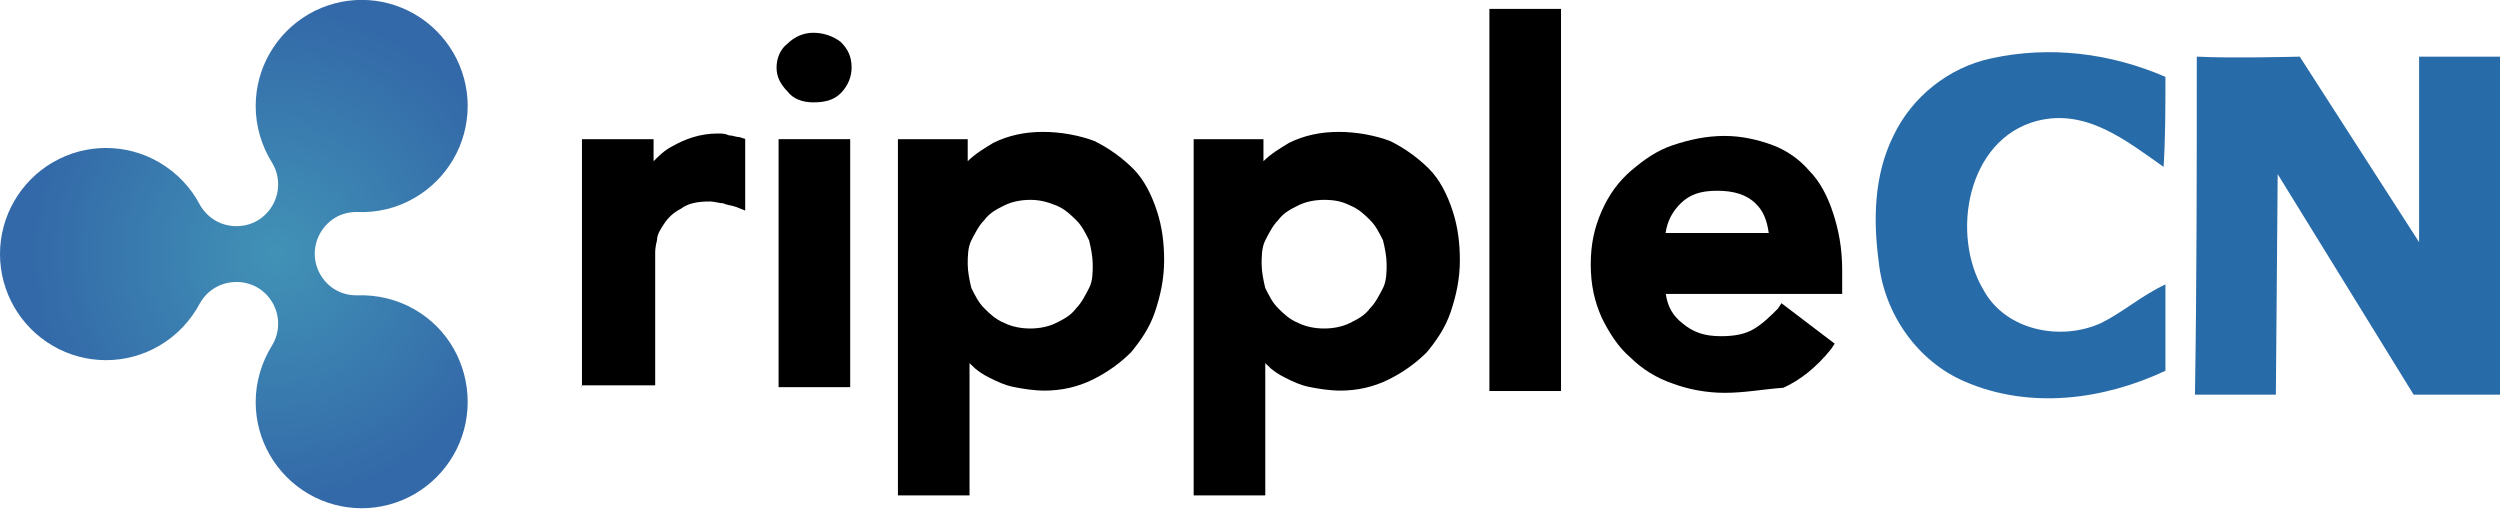
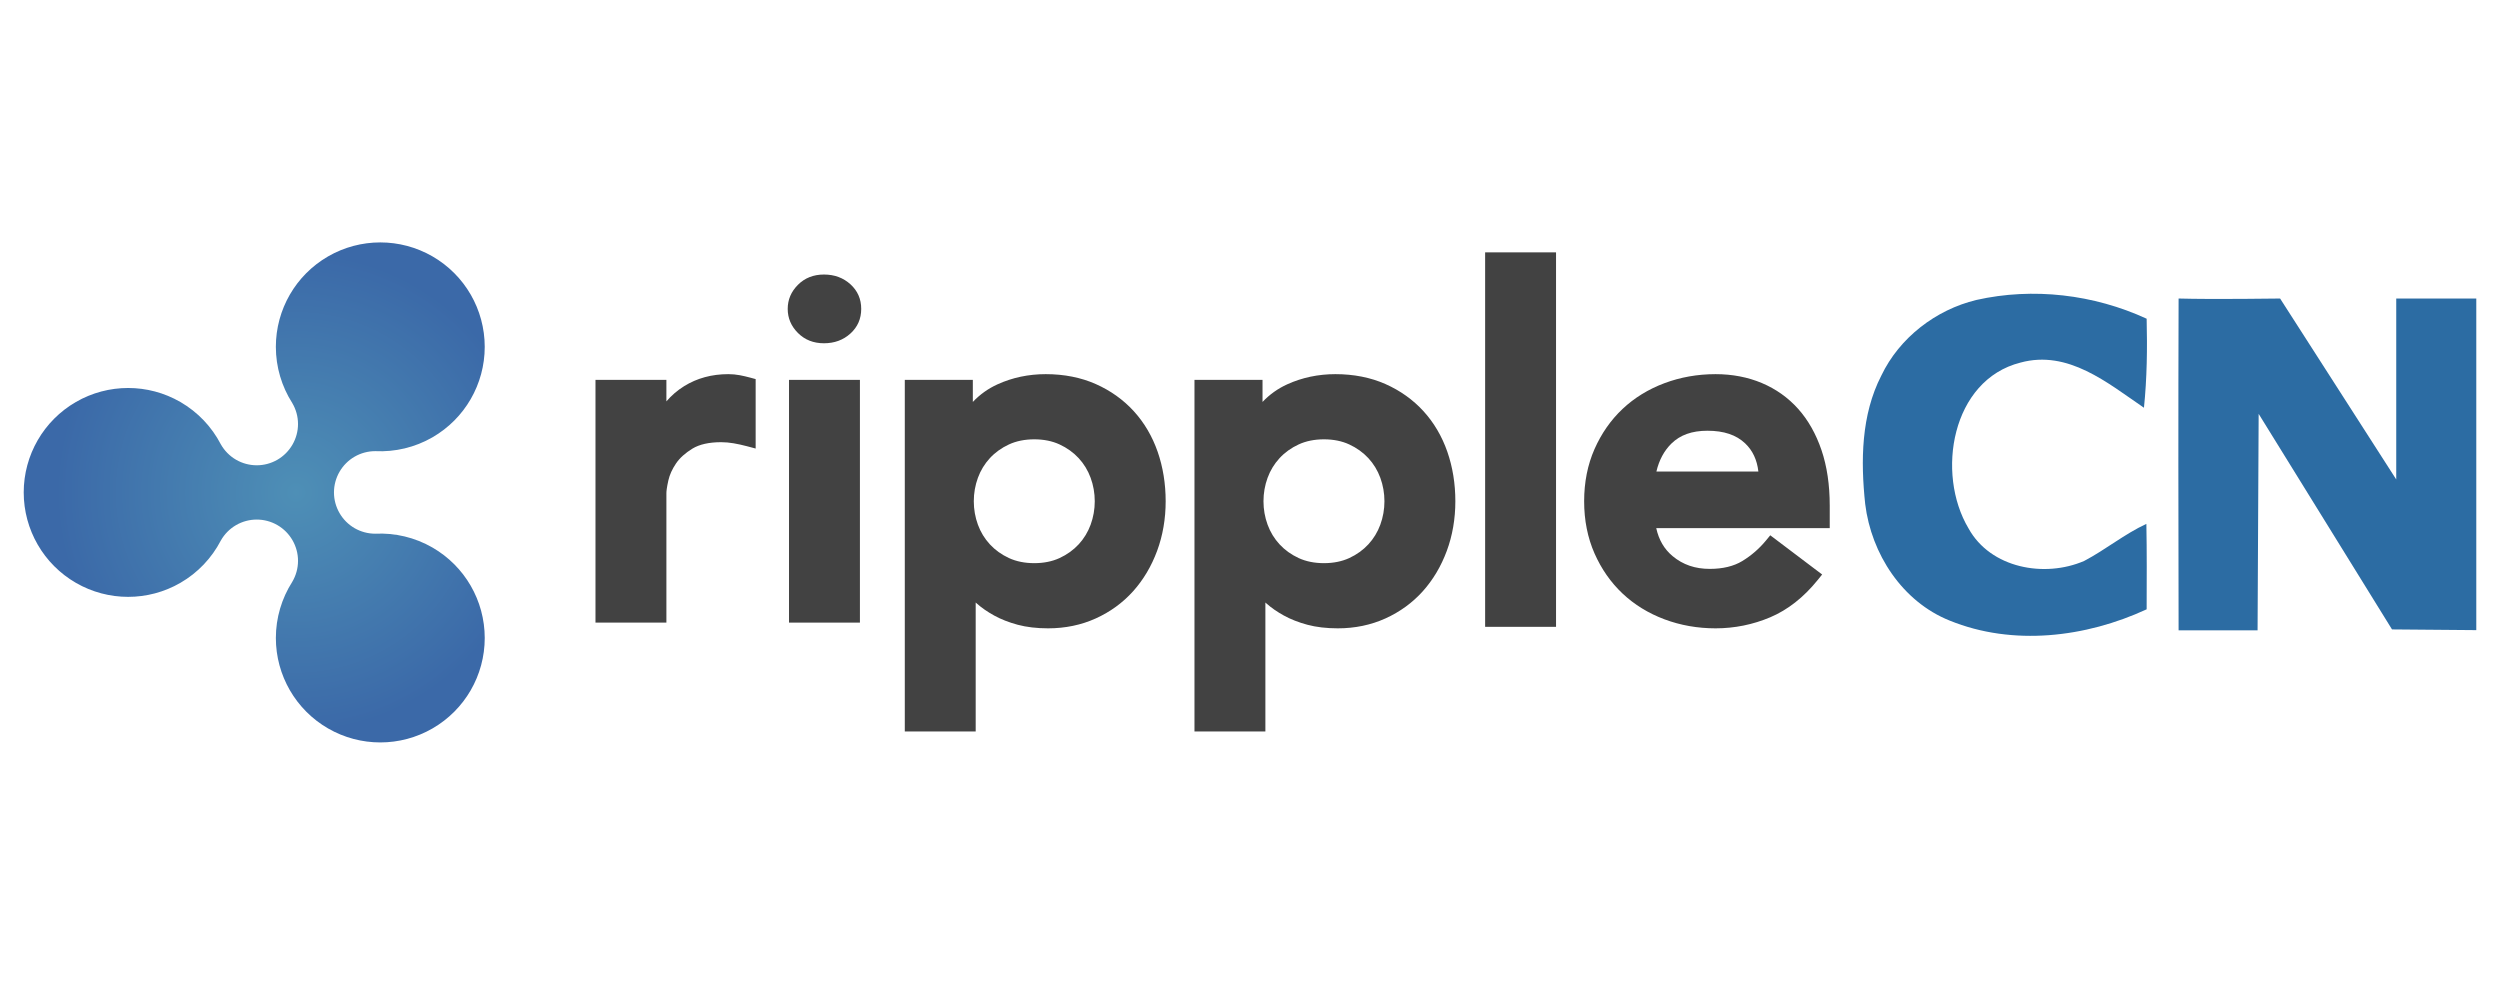
- <svg xmlns="http://www.w3.org/2000/svg" version="1.1" id="Layer_1" x="0px" y="0px" width="1235.9px" height="251.3px" viewBox="182.2 324.4 1235.9 251.3" enable-background="new 182.2 324.4 1235.9 251.3" xml:space="preserve">
-   <g>
+ <svg xmlns="http://www.w3.org/2000/svg" version="1.1" x="0px" y="0px" viewBox="0 0 660 260" style="enable-background:new 0 0 660 260;" xml:space="preserve">
+   <g id="ripplecn.logo">
    <g>
      <g>
        <g>
-           <g>
-             <path d="M469.9,515.8V393.2h35.4v10.9c2.7-2.7,5.4-5.4,9.1-7.3c6.4-3.6,13.6-6.4,22.7-6.4c1.8,0,3.6,0,5.4,0.9       c1.8,0,3.6,0.9,5.4,0.9l2.7,0.9v35.4l-4.5-1.8c-2.7-0.9-4.5-0.9-6.4-1.8c-1.8,0-4.5-0.9-6.4-0.9c-6.4,0-10.9,0.9-14.5,3.6       c-3.6,1.8-6.4,4.5-8.2,7.3c-1.8,2.7-3.6,5.4-3.6,8.2c-0.9,3.6-0.9,5.4-0.9,6.4v65.4h-36.3v0.9H469.9z" />
-             <path d="M567.1,515.8V393.2h35.4v122.6H567.1z" />
-             <path d="M566.1,357.8c0-4.5,1.8-9.1,5.4-11.8c3.6-3.6,8.2-5.4,12.7-5.4c5.4,0,10,1.8,13.6,4.5c3.6,3.6,5.4,7.3,5.4,12.7       c0,4.5-1.8,9.1-5.4,12.7c-3.6,3.6-8.2,4.5-13.6,4.5s-10-1.8-12.7-5.4C568,366,566.1,362.4,566.1,357.8z" />
-             <path d="M626.1,570.3V393.2h34.5v10.9c3.6-3.6,8.2-6.4,12.7-9.1c7.3-3.6,15.4-5.4,24.5-5.4s18.2,1.8,25.4,4.5       c7.3,3.6,13.6,8.2,19.1,13.6c5.4,5.4,9.1,12.7,11.8,20.9c2.7,8.2,3.6,16.3,3.6,24.5c0,9.1-1.8,17.3-4.5,25.4s-7.3,14.5-11.8,20       c-5.4,5.4-11.8,10-19.1,13.6s-15.4,5.4-23.6,5.4c-5.4,0-10.9-0.9-15.4-1.8c-4.5-0.9-8.2-2.7-11.8-4.5s-6.4-3.6-9.1-6.4       c0,0,0,0-0.9-0.9v65.4h-35.4V570.3z M691.5,423.2c-4.5,0-9.1,0.9-12.7,2.7c-3.6,1.8-7.3,3.6-10,7.3c-2.7,2.7-4.5,6.4-6.4,10       c-1.8,3.6-1.8,8.2-1.8,11.8c0,3.6,0.9,8.2,1.8,11.8c1.8,3.6,3.6,7.3,6.4,10c2.7,2.7,5.4,5.4,10,7.3c3.6,1.8,8.2,2.7,12.7,2.7       s9.1-0.9,12.7-2.7c3.6-1.8,7.3-3.6,10-7.3c2.7-2.7,4.5-6.4,6.4-10s1.8-8.2,1.8-11.8c0-3.6-0.9-8.2-1.8-11.8       c-1.8-3.6-3.6-7.3-6.4-10s-5.4-5.4-10-7.3C699.6,424.1,696,423.2,691.5,423.2z" />
-             <path d="M772.3,570.3V393.2h34.5v10.9c3.6-3.6,8.2-6.4,12.7-9.1c7.3-3.6,15.4-5.4,24.5-5.4s18.2,1.8,25.4,4.5       c7.3,3.6,13.6,8.2,19.1,13.6c5.4,5.4,9.1,12.7,11.8,20.9c2.7,8.2,3.6,16.3,3.6,24.5c0,9.1-1.8,17.3-4.5,25.4s-7.3,14.5-11.8,20       c-5.4,5.4-11.8,10-19.1,13.6s-15.4,5.4-23.6,5.4c-5.4,0-10.9-0.9-15.4-1.8c-4.5-0.9-8.2-2.7-11.8-4.5s-6.4-3.6-9.1-6.4       c0,0,0,0-0.9-0.9v65.4h-35.4V570.3z M836.8,423.2c-4.5,0-9.1,0.9-12.7,2.7s-7.3,3.6-10,7.3c-2.7,2.7-4.5,6.4-6.4,10       c-1.8,3.6-1.8,8.2-1.8,11.8c0,3.6,0.9,8.2,1.8,11.8c1.8,3.6,3.6,7.3,6.4,10c2.7,2.7,5.4,5.4,10,7.3c3.6,1.8,8.2,2.7,12.7,2.7       s9.1-0.9,12.7-2.7s7.3-3.6,10-7.3c2.7-2.7,4.5-6.4,6.4-10c1.8-3.6,1.8-8.2,1.8-11.8c0-3.6-0.9-8.2-1.8-11.8       c-1.8-3.6-3.6-7.3-6.4-10c-2.7-2.7-5.4-5.4-10-7.3C845.9,424.1,842.2,423.2,836.8,423.2z" />
-             <rect x="918.5" y="328.8" width="35.4" height="188.9" />
-             <path d="M1034.8,518.6c-9.1,0-18.2-1.8-25.4-4.5c-8.2-2.7-15.4-7.3-20.9-12.7c-6.4-5.4-10.9-12.7-14.5-20       c-3.6-8.2-5.4-16.3-5.4-26.3s1.8-18.2,5.4-26.3c3.6-8.2,8.2-14.5,14.5-20c6.4-5.4,12.7-10,20.9-12.7s16.3-4.5,25.4-4.5       c8.2,0,16.3,1.8,23.6,4.5c7.3,2.7,13.6,7.3,18.2,12.7c5.4,5.4,9.1,12.7,11.8,20.9c2.7,8.2,4.5,17.3,4.5,28.2v11.8h-87.2       c0.9,6.4,3.6,10.9,8.2,14.5c5.4,4.5,10.9,6.4,19.1,6.4c6.4,0,11.8-0.9,16.3-3.6s8.2-6.4,11.8-10l1.8-2.7l26.3,20l-1.8,2.7       c-7.3,9.1-15.4,15.4-23.6,19.1C1053.8,516.8,1044.8,518.6,1034.8,518.6z M1056.6,439.6c-0.9-6.4-2.7-10.9-6.4-14.5       c-4.5-4.5-10.9-6.4-19.1-6.4c-8.2,0-13.6,1.8-18.2,6.4c-3.6,3.6-6.4,8.2-7.3,14.5H1056.6z" />
-           </g>
+           <path style="fill:#424242;" d="M157.208,164.37v-64.082h18.72v5.678c1.351-1.576,2.916-2.921,4.685-4.021      c3.383-2.103,7.306-3.17,11.66-3.17c1.026,0,2.051,0.096,3.045,0.283c0.944,0.181,1.901,0.406,2.847,0.663l1.327,0.361v18.331      l-2.261-0.601c-1.209-0.322-2.407-0.586-3.56-0.784c-1.117-0.192-2.224-0.291-3.285-0.291c-3.176,0-5.725,0.571-7.571,1.691      c-1.91,1.162-3.375,2.49-4.357,3.943c-1.004,1.488-1.677,2.978-2.005,4.429c-0.431,1.926-0.523,2.903-0.523,3.386v34.183      H157.208L157.208,164.37z" />
+           <path style="fill:#424242;" d="M208.298,164.37v-64.082h18.72v64.082H208.298z" />
+           <path style="fill:#424242;" d="M207.956,81.548c0-2.436,0.901-4.556,2.708-6.364c1.805-1.804,4.095-2.708,6.867-2.708      c2.773,0,5.103,0.864,6.994,2.583c1.89,1.724,2.836,3.887,2.836,6.49c0,2.604-0.946,4.768-2.836,6.49      c-1.891,1.722-4.221,2.583-6.994,2.583c-2.771,0-5.063-0.903-6.867-2.709C208.858,86.105,207.956,83.985,207.956,81.548z" />
+           <path style="fill:#424242;" d="M238.865,193.099v-92.811h17.963v5.822c1.863-1.968,4.047-3.525,6.528-4.653      c3.915-1.781,8.194-2.682,12.716-2.682c4.849,0,9.291,0.879,13.204,2.611c3.908,1.734,7.289,4.147,10.05,7.174      c2.757,3.026,4.874,6.625,6.294,10.702c1.403,4.044,2.115,8.439,2.115,13.064c0,4.644-0.758,9.052-2.255,13.099      c-1.502,4.063-3.633,7.649-6.333,10.659c-2.718,3.029-6.035,5.444-9.858,7.178c-3.83,1.738-8.067,2.619-12.587,2.619      c-2.996,0-5.696-0.319-8.027-0.944c-2.323-0.625-4.407-1.443-6.199-2.429c-1.79-0.982-3.344-2.06-4.615-3.196      c-0.093-0.083-0.187-0.167-0.278-0.25v34.037H238.865z M273.047,115.982c-2.497,0-4.744,0.454-6.68,1.348      c-1.958,0.903-3.654,2.121-5.04,3.619c-1.383,1.497-2.447,3.244-3.159,5.192c-0.722,1.974-1.086,4.055-1.086,6.185      c0,2.134,0.364,4.217,1.085,6.188c0.713,1.951,1.776,3.698,3.16,5.191c1.384,1.499,3.08,2.716,5.04,3.622      c1.936,0.893,4.183,1.346,6.68,1.346s4.744-0.453,6.681-1.346c1.958-0.905,3.653-2.121,5.04-3.621      c1.382-1.496,2.445-3.244,3.161-5.191c0.721-1.977,1.086-4.058,1.086-6.188c0-2.122-0.365-4.209-1.088-6.185      c-0.713-1.949-1.776-3.695-3.161-5.194c-1.388-1.496-3.084-2.714-5.038-3.617C277.791,116.436,275.543,115.982,273.047,115.982z      " />
+           <path style="fill:#424242;" d="M315.341,193.099v-92.811h17.965v5.822c1.863-1.967,4.047-3.525,6.529-4.653      c3.915-1.781,8.194-2.682,12.716-2.682c4.848,0,9.29,0.879,13.202,2.611c3.91,1.734,7.289,4.147,10.051,7.174      c2.757,3.026,4.874,6.625,6.293,10.702c1.403,4.044,2.116,8.439,2.116,13.064c0,4.644-0.759,9.052-2.254,13.099      c-1.503,4.063-3.635,7.649-6.333,10.659c-2.719,3.029-6.036,5.444-9.859,7.178c-3.831,1.738-8.065,2.619-12.588,2.619      c-2.994,0-5.694-0.319-8.027-0.944c-2.323-0.625-4.407-1.443-6.198-2.429c-1.788-0.982-3.343-2.058-4.615-3.196      c-0.091-0.083-0.185-0.167-0.277-0.25v34.037H315.341z M349.526,115.982c-2.497,0-4.745,0.454-6.68,1.348      c-1.958,0.903-3.653,2.121-5.04,3.619c-1.385,1.499-2.448,3.244-3.161,5.192c-0.722,1.976-1.086,4.056-1.086,6.185      c0,2.134,0.364,4.215,1.086,6.188c0.713,1.951,1.775,3.698,3.159,5.191c1.385,1.499,3.081,2.716,5.04,3.622      c1.937,0.893,4.185,1.346,6.682,1.346c2.495,0,4.742-0.453,6.679-1.346c1.959-0.905,3.655-2.121,5.042-3.621      c1.382-1.496,2.444-3.24,3.158-5.191c0.722-1.977,1.087-4.058,1.087-6.188c0-2.122-0.365-4.209-1.087-6.185      c-0.714-1.949-1.776-3.695-3.16-5.194c-1.388-1.496-3.084-2.714-5.04-3.617C354.269,116.436,352.02,115.982,349.526,115.982z" />
+           <rect x="392.074" y="66.624" style="fill:#424242;" width="18.72" height="98.86" />
+           <path style="fill:#424242;" d="M452.902,165.881c-4.735,0-9.271-0.802-13.486-2.383c-4.239-1.59-7.962-3.879-11.061-6.803      c-3.103-2.924-5.595-6.491-7.406-10.6c-1.814-4.118-2.735-8.748-2.735-13.769c0-5.017,0.919-9.649,2.736-13.765      c1.811-4.11,4.302-7.677,7.405-10.601c3.102-2.924,6.822-5.213,11.061-6.801c4.219-1.582,8.754-2.383,13.486-2.383      c4.419,0,8.531,0.79,12.227,2.346c3.718,1.569,6.944,3.863,9.589,6.822c2.63,2.943,4.701,6.606,6.157,10.888      c1.443,4.244,2.175,9.166,2.175,14.631v5.956h-45.804c0.681,3.117,2.109,5.551,4.331,7.404c2.716,2.261,5.925,3.363,9.811,3.363      c3.429,0,6.317-0.698,8.579-2.073c2.372-1.439,4.488-3.278,6.286-5.462l1.096-1.334l13.698,10.352l-1.168,1.446      c-3.701,4.582-7.921,7.895-12.544,9.851C462.762,164.9,457.905,165.881,452.902,165.881z M464.212,124.48      c-0.361-3.098-1.507-5.537-3.481-7.42c-2.363-2.25-5.626-3.345-9.972-3.345c-4.083,0-7.193,1.11-9.512,3.391      c-1.923,1.893-3.25,4.366-3.957,7.375H464.212z" />
        </g>
        <g>
-           <path fill="#286BA9" d="M1118.3,391.4c9.1-19.1,27.2-33.6,48.1-38.1c29.1-6.4,59-2.7,86.3,9.1c0,15.4,0,30-0.9,44.5      c-18.2-12.7-38.1-29.1-62.7-22.7c-34.5,9.1-42.7,56.3-26.3,83.6c10.9,20,38.1,25.4,58.1,16.3c10.9-5.4,20-13.6,31.8-19.1      c0,14.5,0,29.1,0,42.7c-30.9,14.5-67.2,19.1-99,5.4c-23.6-10-40-33.6-42.7-59C1108.3,434.1,1108.3,411.4,1118.3,391.4z" />
-           <path fill="#286BA9" d="M1268.2,352.4c17.3,0.9,50.9,0,50.9,0l59,91.7v-91.7h40v167.1h-42.7l-67.2-109l-0.9,109c0,0-26.3,0-40,0      C1268.2,464.1,1268.2,407.8,1268.2,352.4z" />
+           <radialGradient id="SVGID_1_" cx="107" cy="65.156" r="4.534" gradientTransform="matrix(14 0 0 14 -1419.805 -782.1898)" gradientUnits="userSpaceOnUse">
+             <stop offset="0" style="stop-color:#4E8FB6" />
+             <stop offset="1" style="stop-color:#3B69A8" />
+           </radialGradient>
+           <path style="fill:url(#SVGID_1_);" d="M114.184,144.556c-4.667-2.695-9.926-3.912-15.13-3.658      c-1.906-0.003-3.786-0.507-5.437-1.459c-3.361-1.941-5.448-5.557-5.448-9.438c0-3.881,2.088-7.498,5.448-9.438      c1.651-0.953,3.532-1.458,5.439-1.459c5.203,0.253,10.461-0.964,15.127-3.658c8.53-4.925,13.785-14.027,13.785-23.877      c0-9.851-5.255-18.952-13.785-23.878c-8.53-4.925-19.041-4.925-27.572,0c-8.53,4.925-13.785,14.026-13.785,23.878      c0,5.342,1.549,10.463,4.324,14.817c0.981,1.656,1.526,3.569,1.526,5.552c0,3.881-2.088,7.497-5.449,9.437      c-1.654,0.955-3.539,1.46-5.449,1.46c-1.91,0-3.794-0.505-5.449-1.46c-1.713-0.989-3.095-2.415-4.039-4.088      c-2.384-4.586-6.046-8.491-10.675-11.164c-8.53-4.925-19.041-4.925-27.571,0C11.516,111.048,6.261,120.15,6.261,130      c0,9.85,5.255,18.952,13.785,23.877c8.531,4.926,19.041,4.926,27.571,0c4.628-2.672,8.289-6.575,10.672-11.158      c0.944-1.677,2.326-3.103,4.042-4.094c1.655-0.956,3.539-1.46,5.449-1.46c1.91,0,3.795,0.505,5.449,1.46      c3.361,1.94,5.449,5.557,5.449,9.436c0,1.985-0.546,3.899-1.529,5.556c-2.774,4.354-4.321,9.473-4.321,14.814      c0,9.85,5.255,18.952,13.785,23.877c8.531,4.925,19.041,4.926,27.572,0c8.53-4.924,13.785-14.026,13.785-23.877      C127.969,158.582,122.714,149.48,114.184,144.556z" />
        </g>
      </g>
-     </g>
-     <g>
-       <radialGradient id="SVGID_1_" cx="-12.486" cy="179.903" r="48.256" gradientTransform="matrix(2.5014 0 0 2.5014 350 -9.273539e-03)" gradientUnits="userSpaceOnUse">
-         <stop offset="0" style="stop-color:#4192B7" />
-         <stop offset="1" style="stop-color:#3369A8" />
-       </radialGradient>
-       <path fill="url(#SVGID_1_)" d="M387.2,477.4c-8.8-5.1-18.9-7.4-28.8-7c-3.6,0-7.2-0.9-10.3-2.7c-6.4-3.7-10.3-10.6-10.3-17.9    s4-14.2,10.3-17.9c3.1-1.8,6.7-2.7,10.3-2.7c9.9,0.5,19.9-1.8,28.8-7c16.2-9.4,26.2-26.7,26.2-45.4s-10-36-26.2-45.4    s-36.2-9.4-52.4,0s-26.2,26.7-26.2,45.4c0,10.2,3,19.9,8.2,28.2c1.9,3.1,2.9,6.8,2.9,10.6c0,7.4-4,14.2-10.3,17.9    c-3.1,1.8-6.7,2.7-10.3,2.7c-3.6,0-7.2-0.9-10.3-2.7c-3.3-1.9-5.9-4.6-7.7-7.7c-4.5-8.7-11.5-16.1-20.3-21.2    c-16.2-9.4-36.2-9.4-52.4,0s-26.2,26.7-26.2,45.4c0,18.7,10,36,26.2,45.4s36.2,9.4,52.4,0c8.8-5.1,15.7-12.5,20.3-21.2    c1.8-3.2,4.5-5.9,7.7-7.7c3.1-1.8,6.7-2.7,10.3-2.7s7.2,0.9,10.3,2.7c6.4,3.7,10.3,10.6,10.3,17.9c0,3.8-1,7.4-2.9,10.6    c-5.2,8.3-8.2,18-8.2,28.2c0,18.7,10,36,26.2,45.4s36.2,9.4,52.4,0s26.2-26.7,26.2-45.4C413.4,504,403.4,486.7,387.2,477.4z" />
+       <g>
+         <path style="fill:#2C6CA3;" d="M496.678,99.138c4.786-9.998,14.382-17.367,25.091-19.95c14.998-3.364,30.99-1.469,44.946,4.952     c0.19,7.842,0.095,15.685-0.711,23.503c-9.596-6.539-20.021-15.353-32.602-11.918c-18.196,4.596-22.366,29.261-13.718,43.761     c5.805,10.543,20.092,13.126,30.54,8.601c5.639-2.962,10.614-7.084,16.419-9.785c0.142,7.511,0.095,15.045,0.071,22.556     c-16.088,7.44-35.303,9.762-51.982,2.985c-12.557-5.023-20.708-17.628-22.319-30.777     C491.205,121.694,491.324,109.539,496.678,99.138z" />
+         <path style="fill:#2C6CA3;" d="M575.15,78.809c8.932,0.261,26.797,0,26.797,0l30.659,47.765V78.809h21.134v87.546l-22.248-0.19     l-35.208-56.911l-0.284,57.148c0,0-13.908,0.024-20.85,0C575.078,137.213,575.055,107.999,575.15,78.809z" />
+       </g>
    </g>
  </g>
+   <g id="Layer_1">
+ </g>
</svg>
